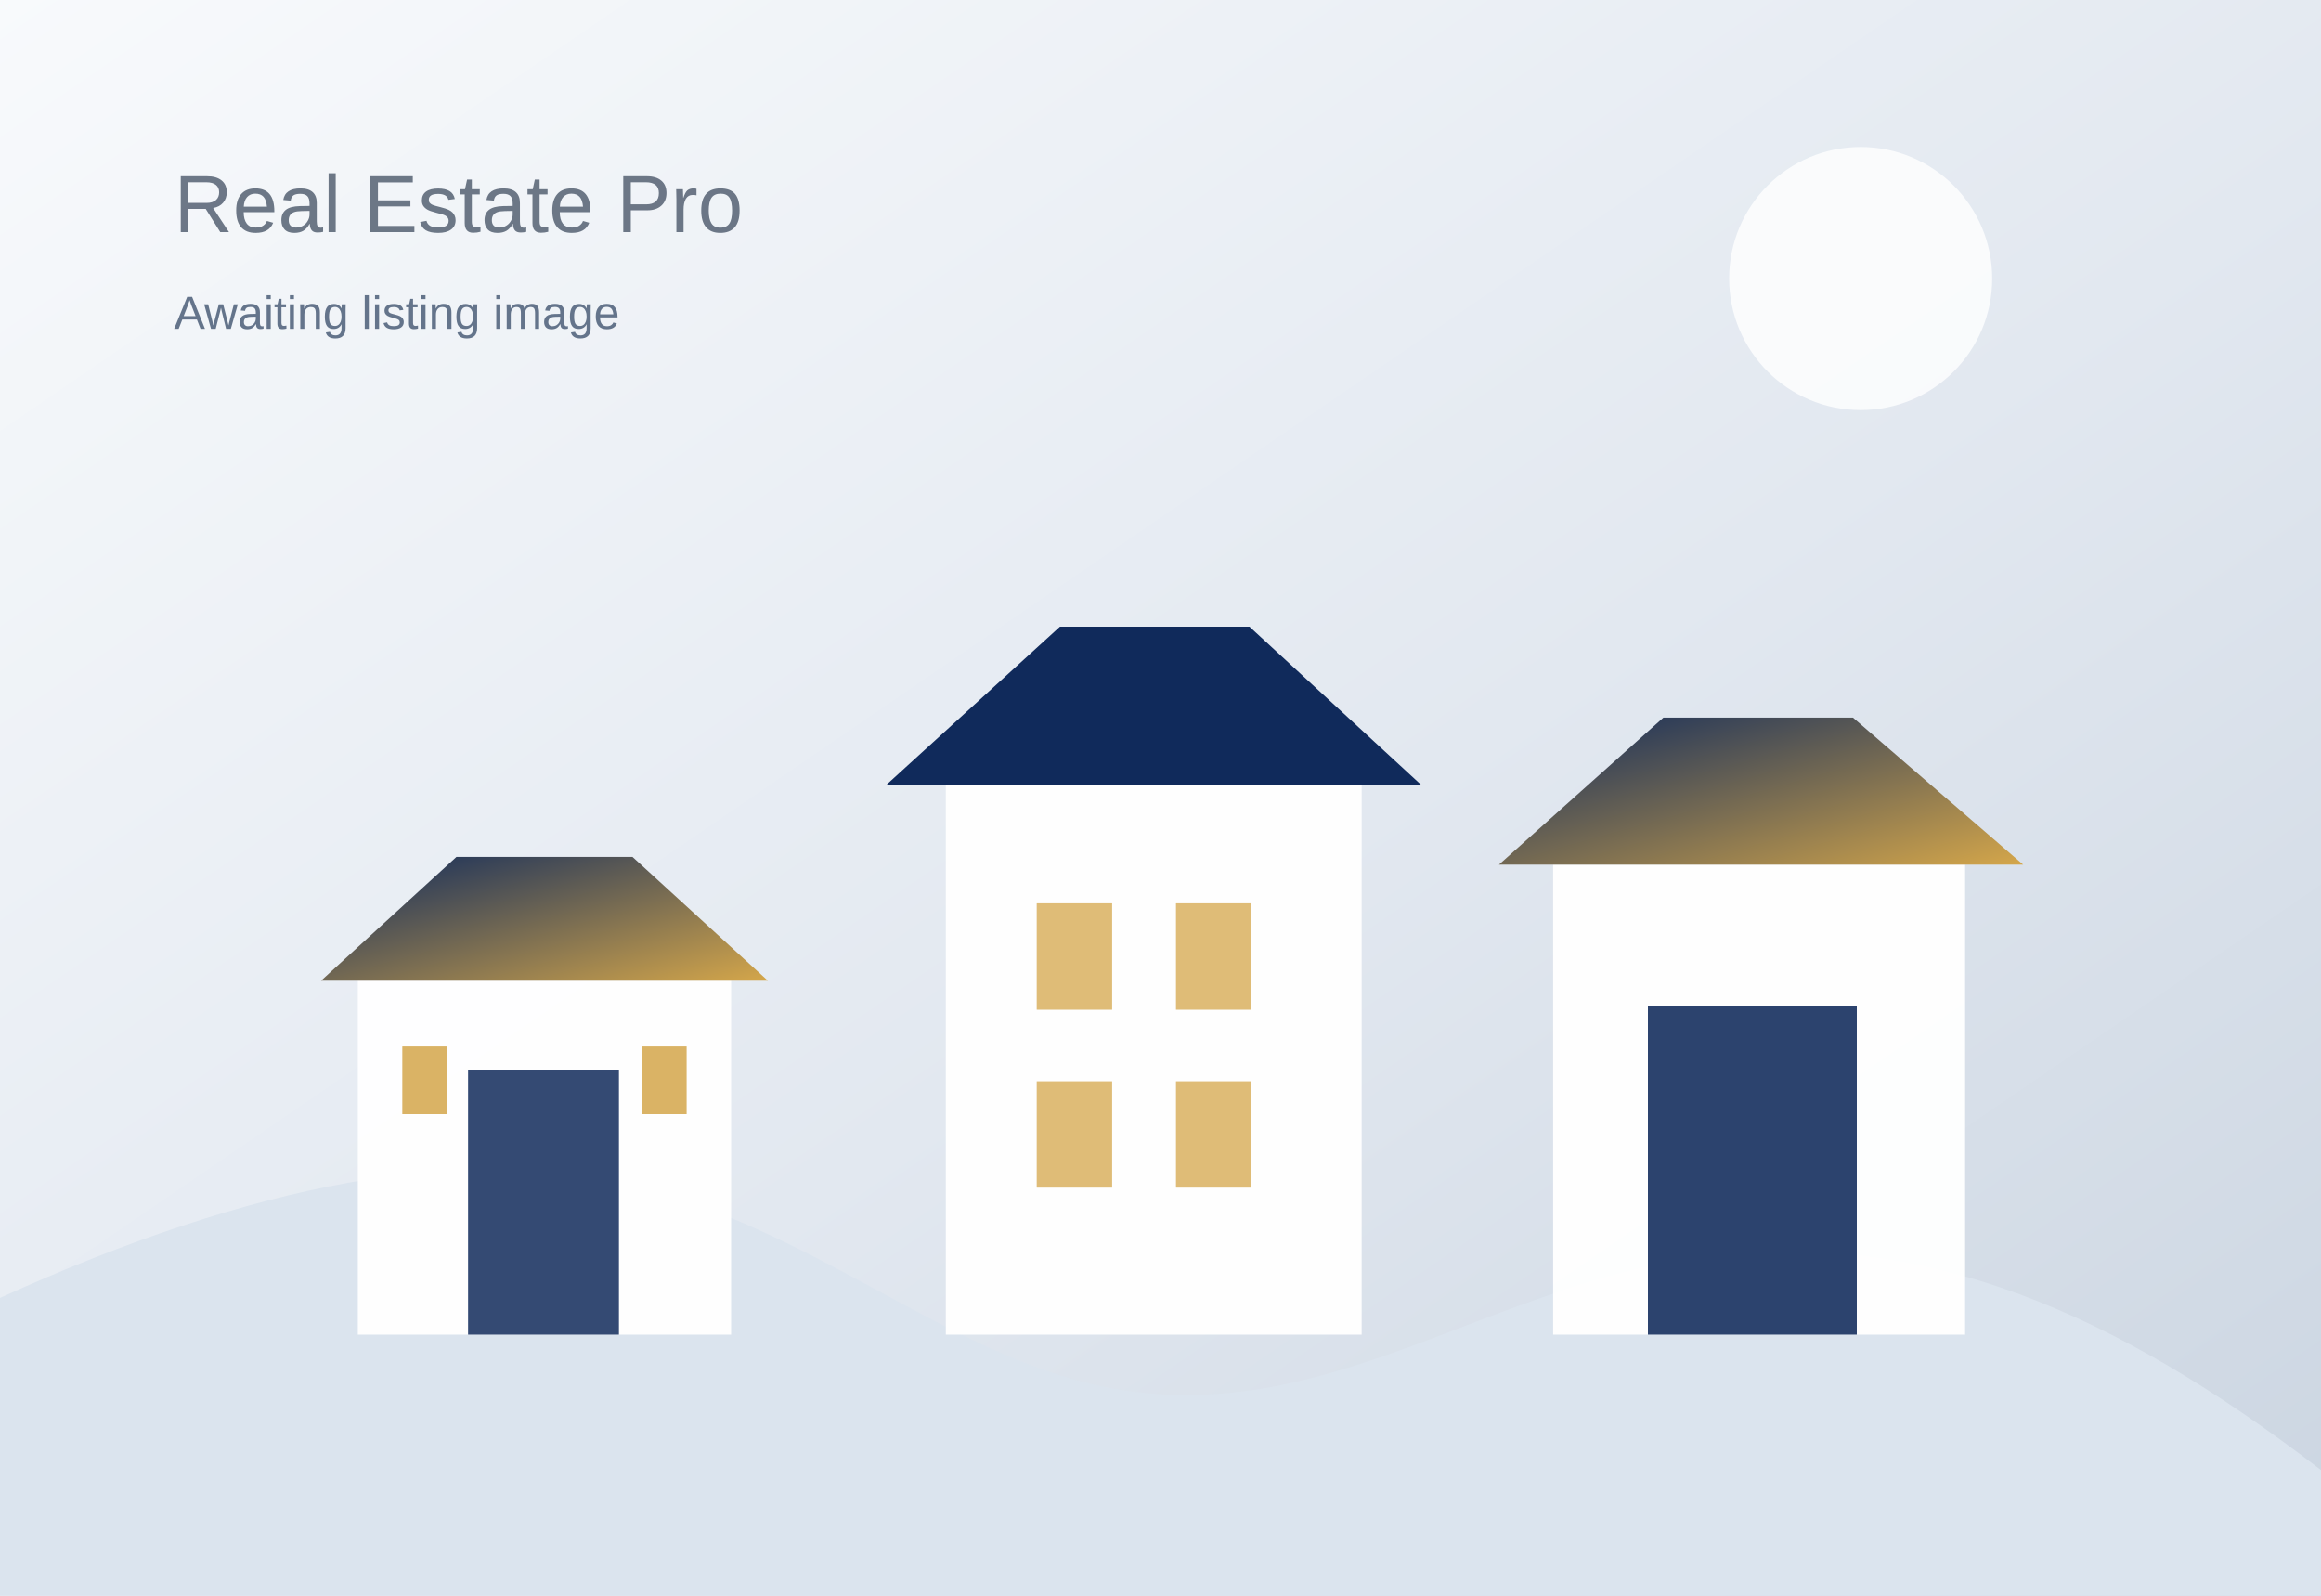
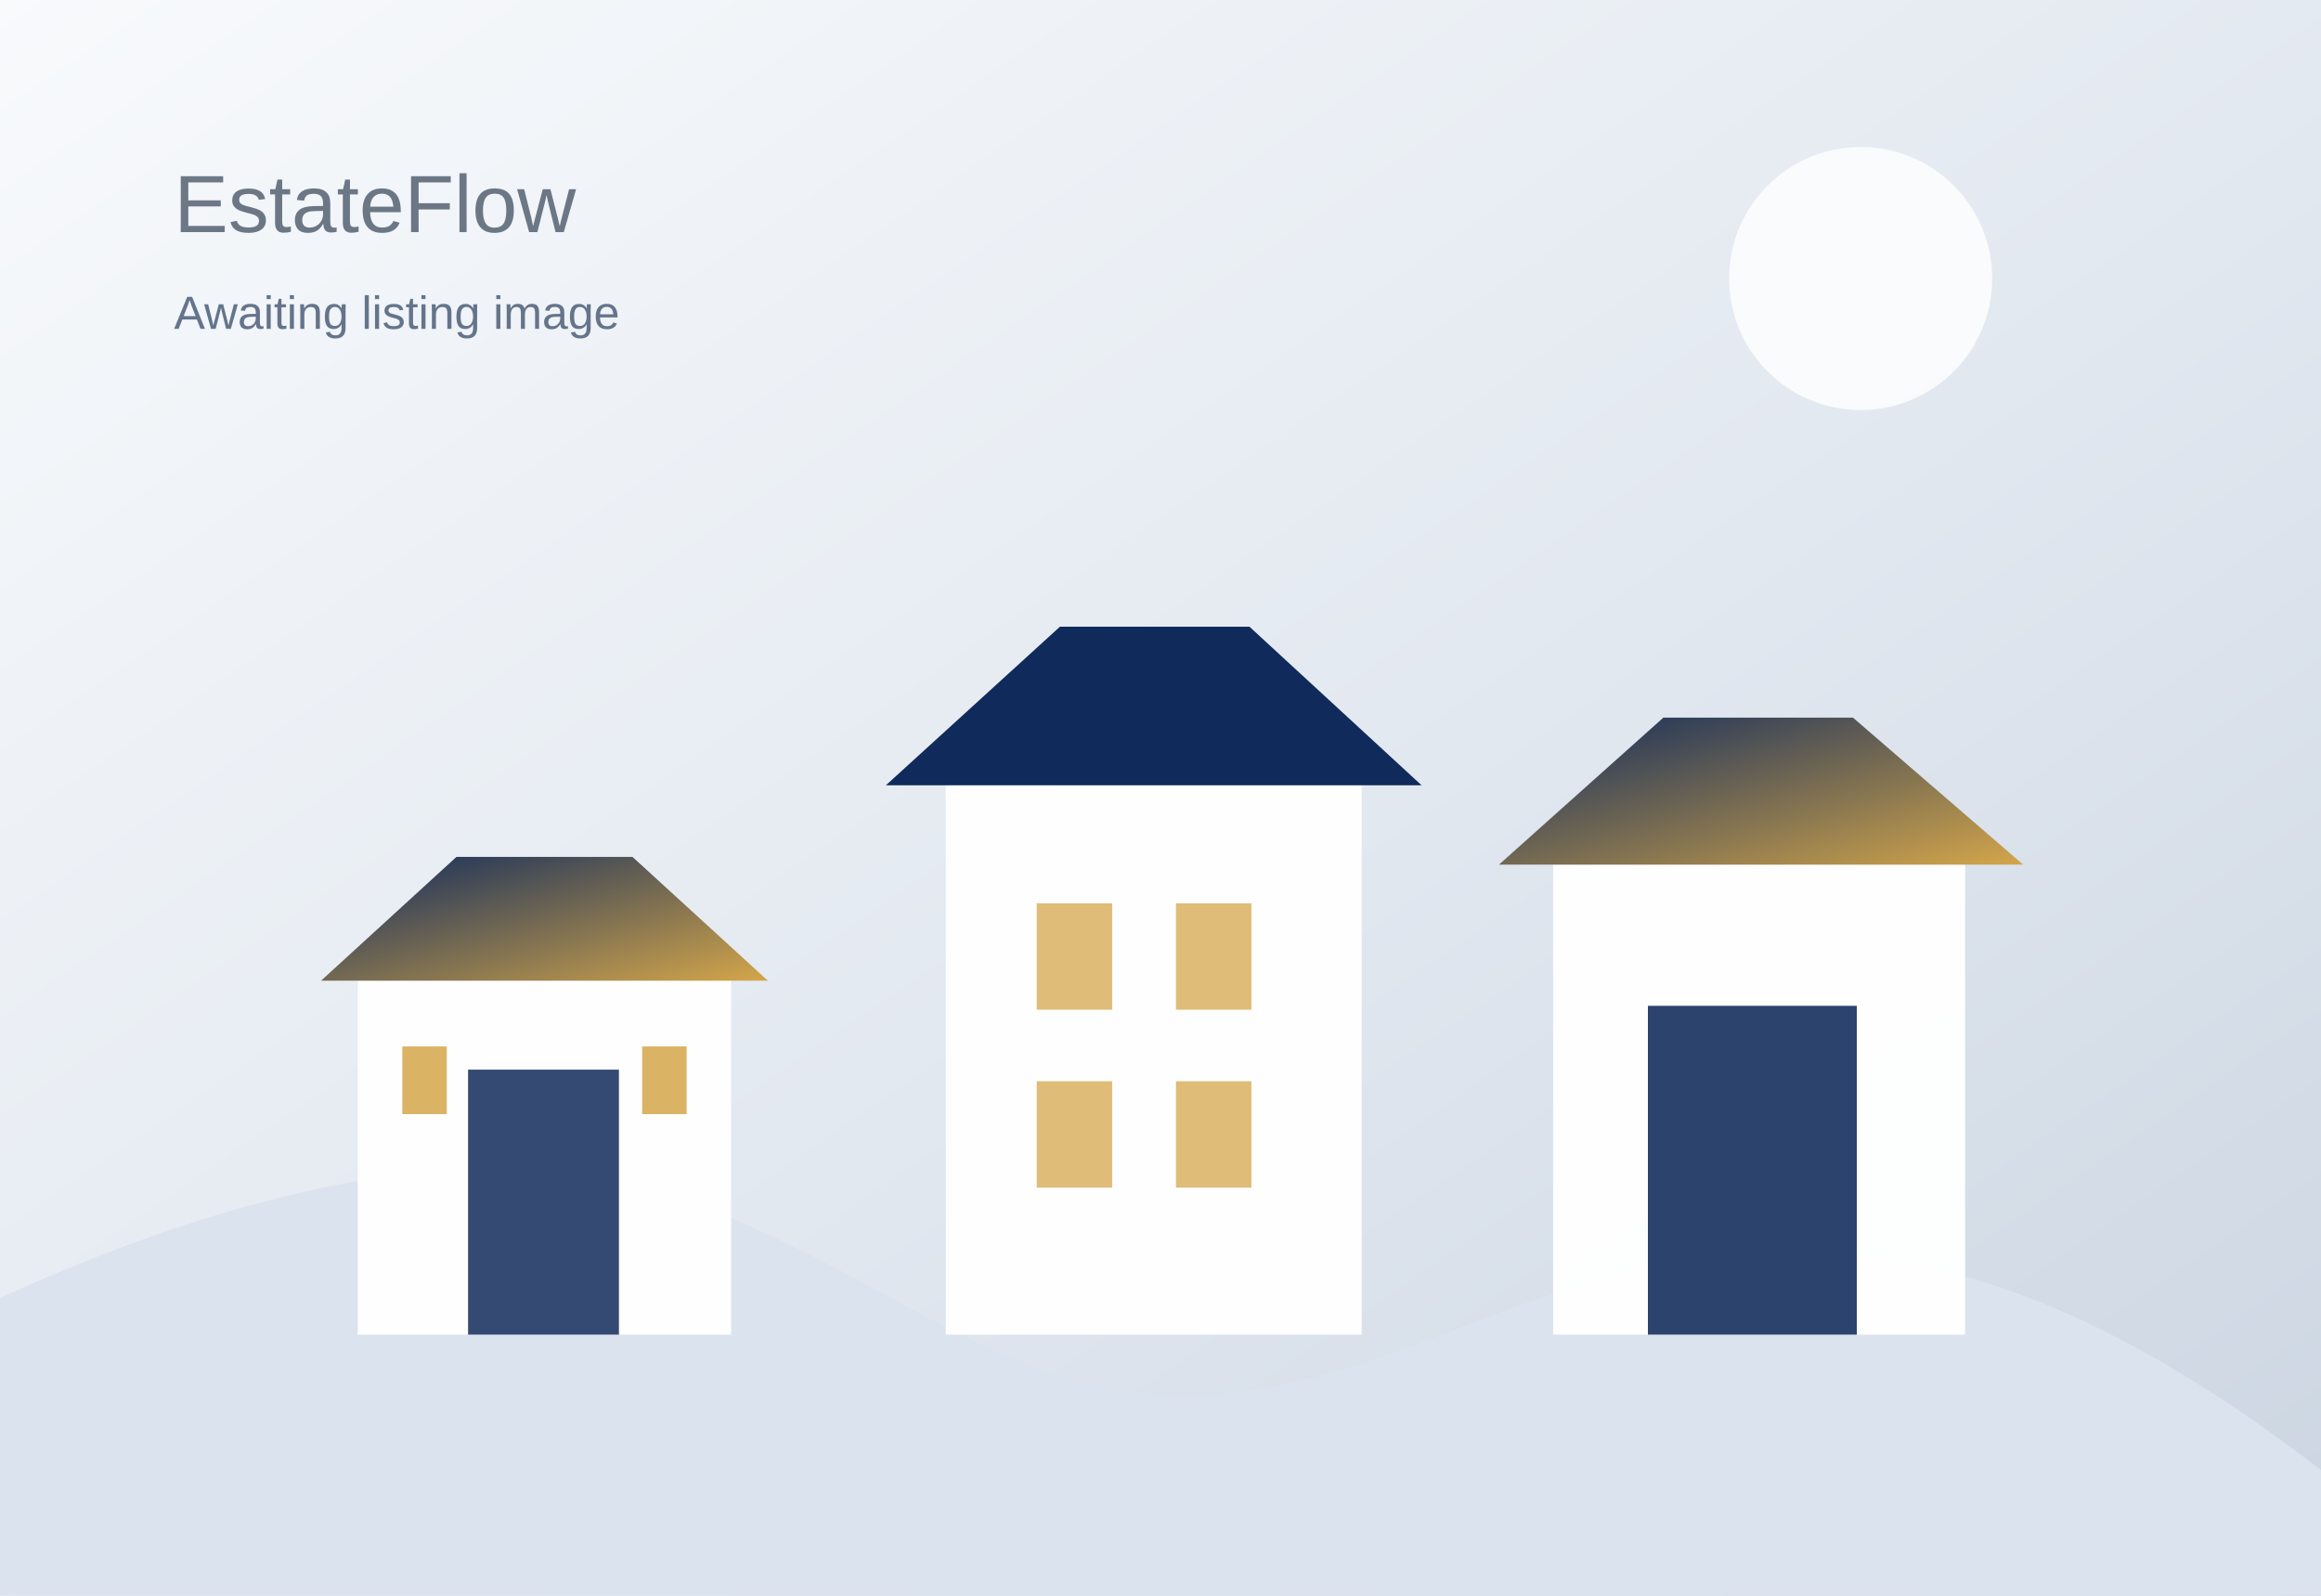
<svg xmlns="http://www.w3.org/2000/svg" width="1200" height="825" viewBox="0 0 1200 825" role="img" aria-label="Property placeholder image">
  <defs>
    <linearGradient id="bg" x1="0%" x2="100%" y1="0%" y2="100%">
      <stop offset="0%" stop-color="#f8fafc" />
      <stop offset="55%" stop-color="#e2e8f0" />
      <stop offset="100%" stop-color="#cbd5e1" />
    </linearGradient>
    <linearGradient id="accent" x1="0%" x2="100%" y1="0%" y2="100%">
      <stop offset="0%" stop-color="#102a5b" />
      <stop offset="100%" stop-color="#d4a64a" />
    </linearGradient>
  </defs>
  <rect width="1200" height="825" fill="url(#bg)" />
  <circle cx="962" cy="144" r="68" fill="#ffffff" opacity="0.8" />
  <path d="M0 671C132 611 240 592 323 612C420 634 488 700 571 717C686 740 770 662 887 649C995 637 1092 677 1200 760V825H0V671Z" fill="#dbe4ee" />
  <path d="M185 507H378V690H185Z" fill="#ffffff" opacity="0.96" />
  <path d="M236 443H327L397 507H166L236 443Z" fill="url(#accent)" />
  <rect x="242" y="553" width="78" height="137" fill="#102a5b" opacity="0.85" />
  <rect x="208" y="541" width="23" height="35" fill="#d4a64a" opacity="0.85" />
  <rect x="332" y="541" width="23" height="35" fill="#d4a64a" opacity="0.85" />
  <path d="M489 406H704V690H489Z" fill="#ffffff" opacity="0.96" />
  <path d="M548 324H646L735 406H458L548 324Z" fill="#102a5b" />
  <rect x="536" y="467" width="39" height="55" fill="#d4a64a" opacity="0.75" />
  <rect x="608" y="467" width="39" height="55" fill="#d4a64a" opacity="0.75" />
  <rect x="536" y="559" width="39" height="55" fill="#d4a64a" opacity="0.75" />
  <rect x="608" y="559" width="39" height="55" fill="#d4a64a" opacity="0.75" />
  <path d="M803 447H1016V690H803Z" fill="#ffffff" opacity="0.96" />
  <path d="M860 371H958L1046 447H775L860 371Z" fill="url(#accent)" />
  <rect x="852" y="520" width="108" height="170" fill="#102a5b" opacity="0.88" />
-   <text x="90" y="120" font-family="Arial, sans-serif" font-size="42" fill="#334155" opacity="0.7">Real Estate Pro</text>
+   <text x="90" y="120" font-family="Arial, sans-serif" font-size="42" fill="#334155" opacity="0.7">EstateFlow</text>
  <text x="90" y="170" font-family="Arial, sans-serif" font-size="24" fill="#64748b">Awaiting listing image</text>
</svg>
